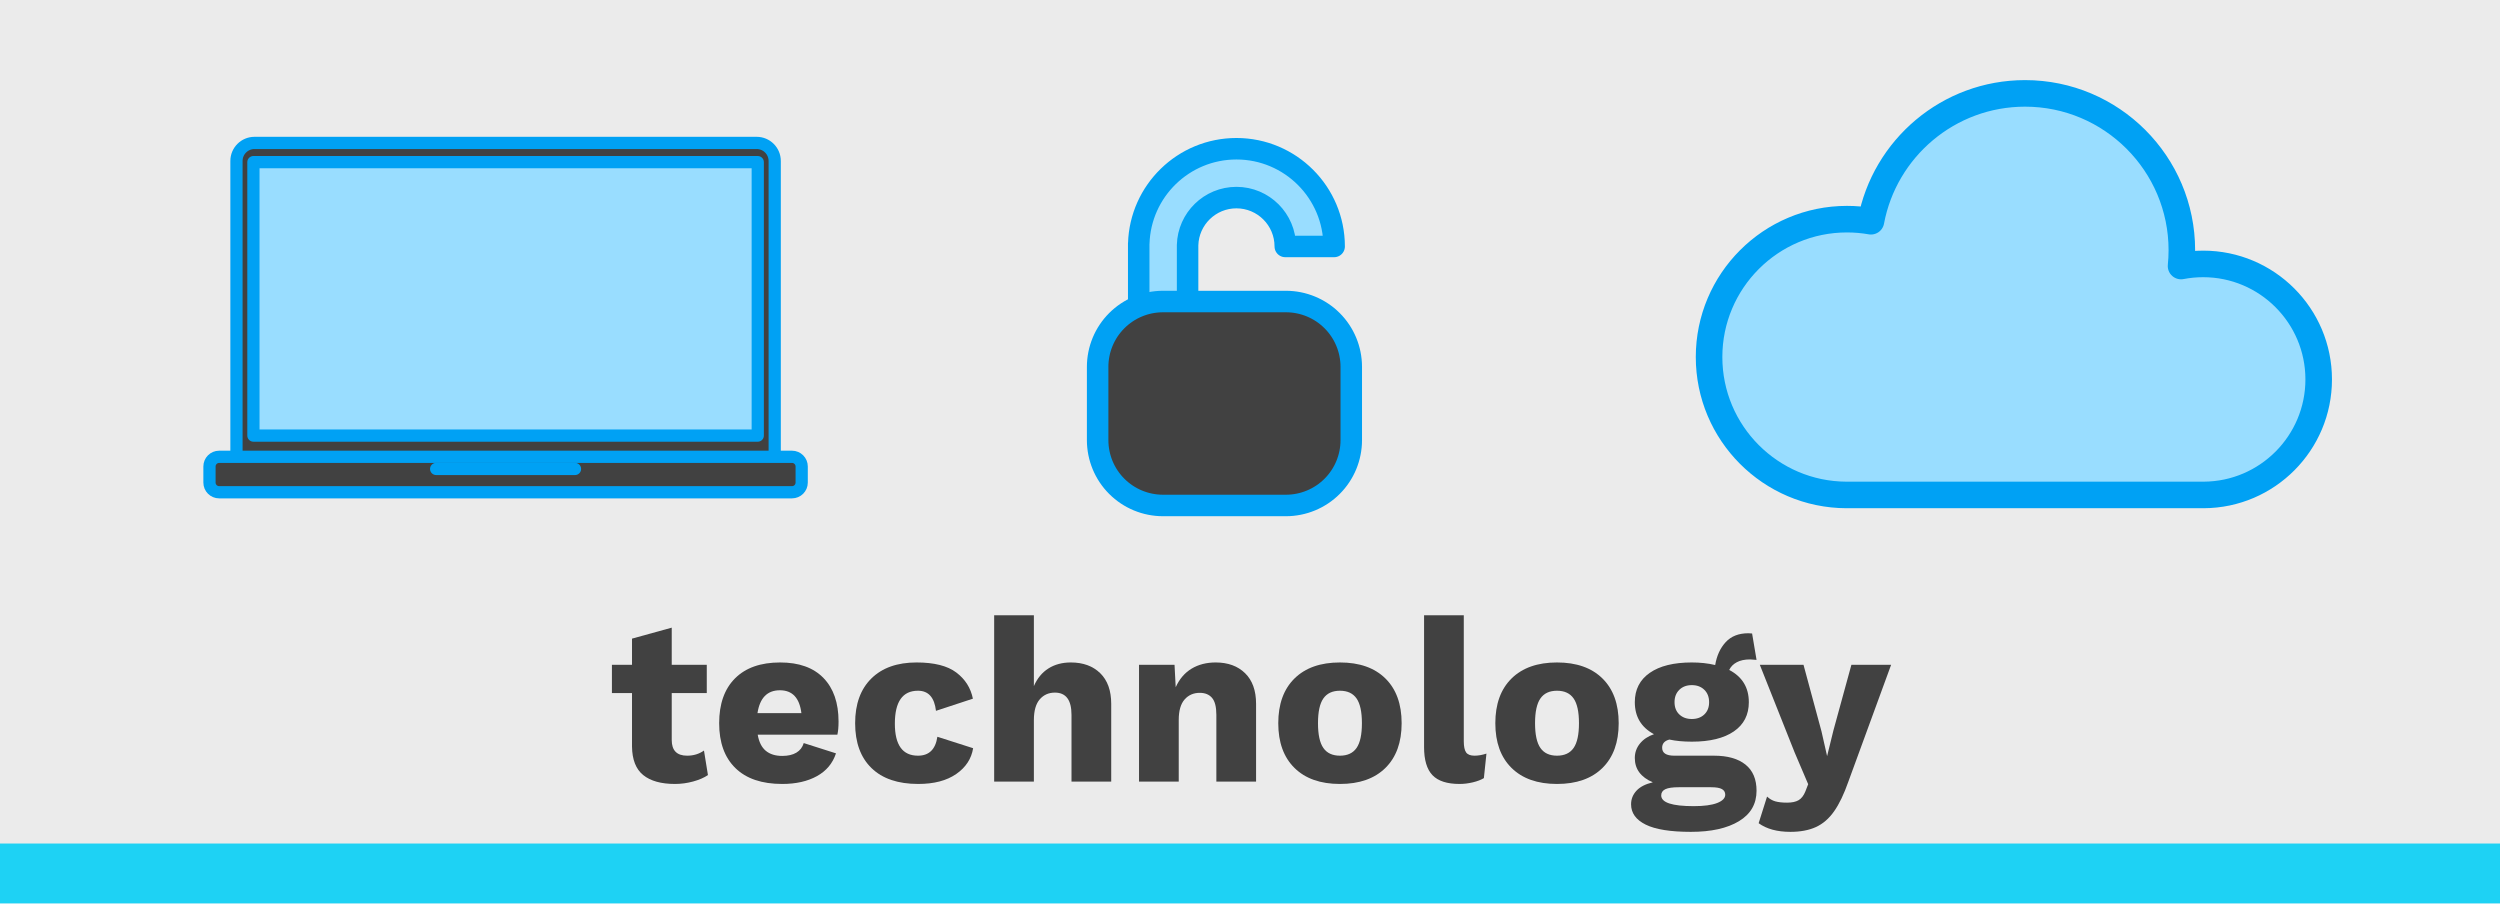
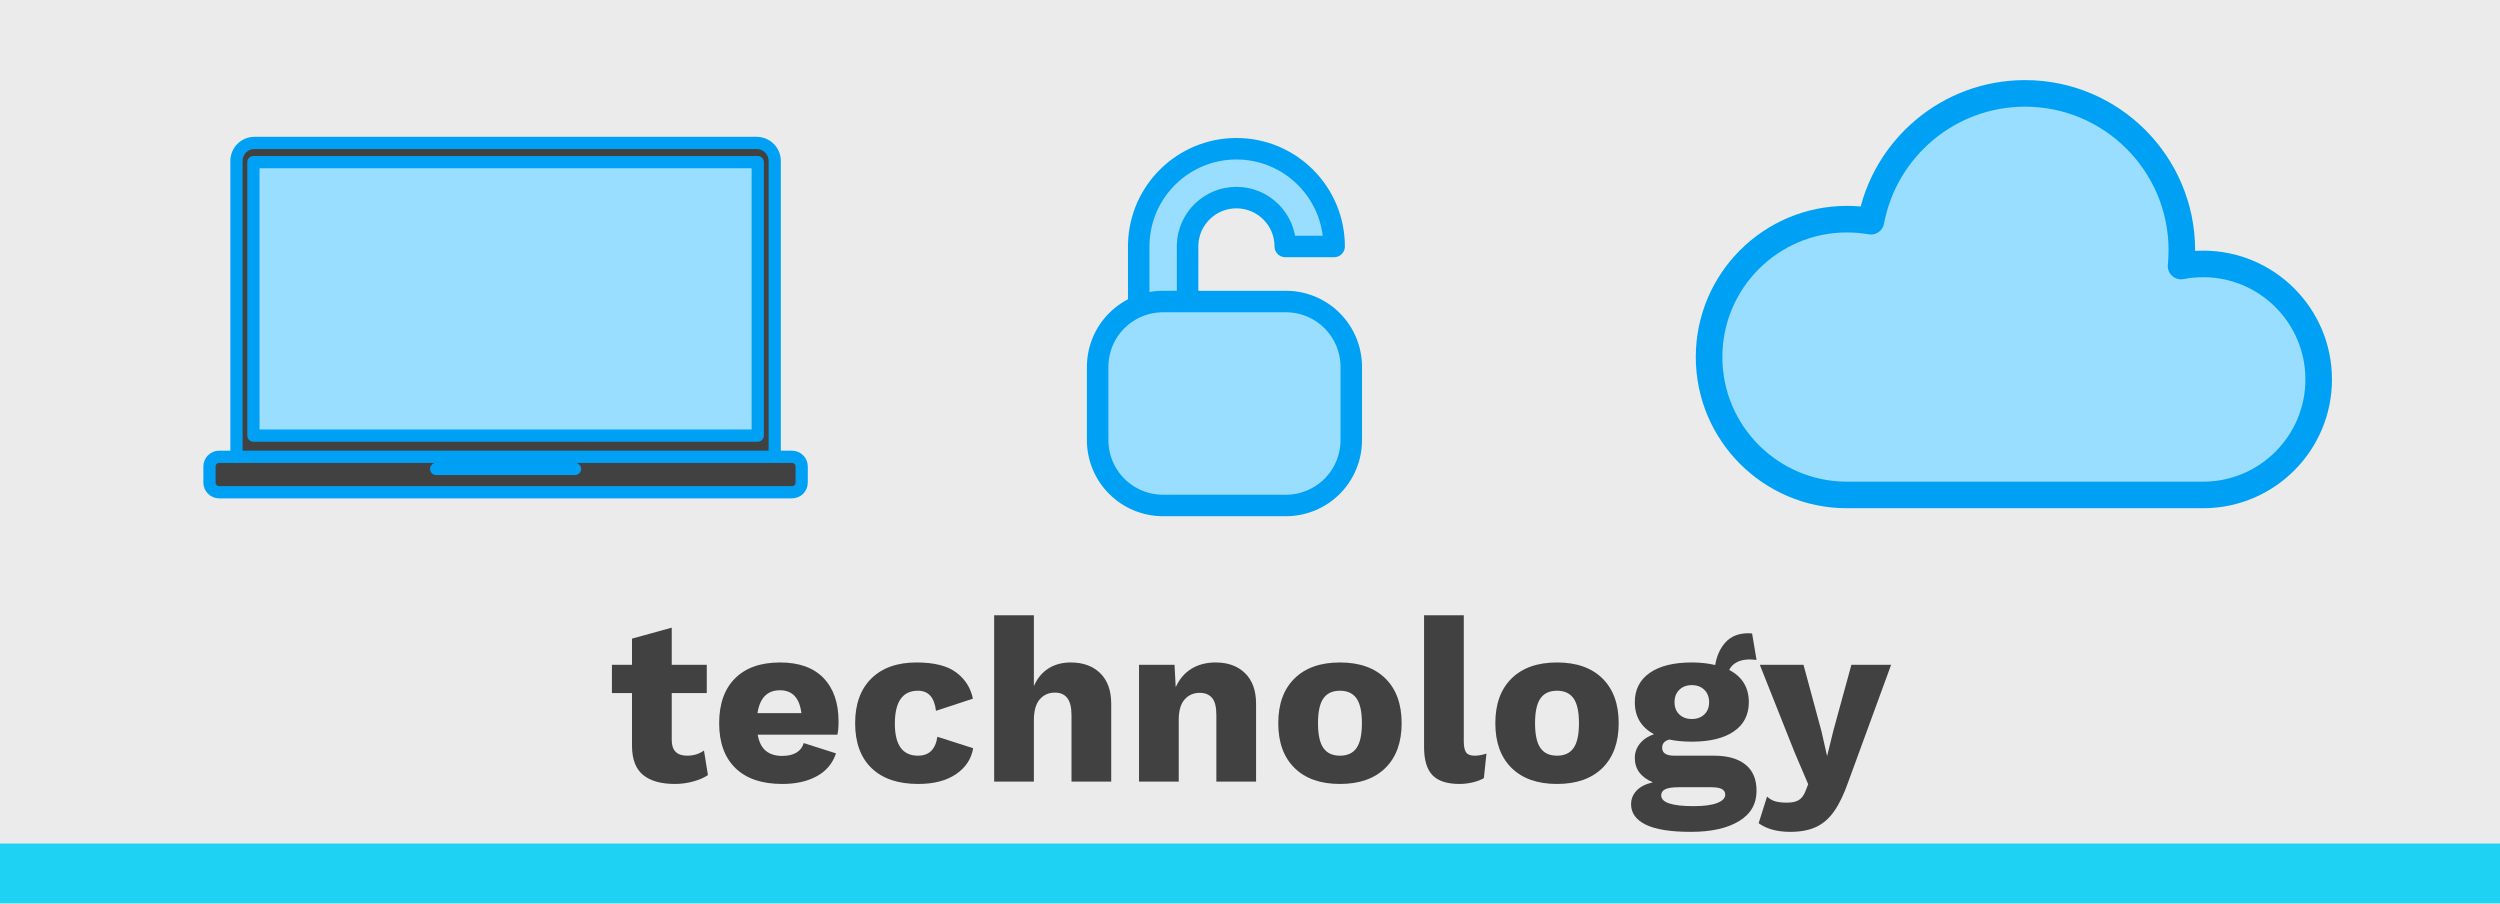
<svg xmlns="http://www.w3.org/2000/svg" width="100%" height="100%" viewBox="0 0 321 116" version="1.1" xml:space="preserve" style="fill-rule:evenodd;clip-rule:evenodd;stroke-linecap:round;stroke-linejoin:round;stroke-miterlimit:1.5;">
  <rect id="format" x="0" y="0" width="321" height="116" style="fill:none;" />
  <clipPath id="_clip1">
    <rect x="0" y="0" width="321" height="116" />
  </clipPath>
  <g clip-path="url(#_clip1)">
    <rect x="0" y="0" width="321" height="116" style="fill:#ebebeb;" />
    <g id="Laptop">
-       <path d="M99.472,20.67C99.472,19.389 98.434,18.351 97.153,18.351C86.607,18.351 43.227,18.351 32.68,18.351C31.4,18.351 30.362,19.389 30.362,20.67C30.362,28.161 30.362,51.662 30.362,59.153C30.362,60.434 31.4,61.472 32.68,61.472C43.227,61.472 86.607,61.472 97.153,61.472C98.434,61.472 99.472,60.434 99.472,59.153C99.472,51.662 99.472,28.161 99.472,20.67Z" style="fill:#414141;stroke:#00a1f4;stroke-width:1.57px;" />
+       <path d="M99.472,20.67c0,-1.281 -1.038,-2.319 -2.319,-2.319c-10.546,0 -53.926,0 -64.473,0c-1.28,0 -2.318,1.038 -2.318,2.319c0,7.491 0,30.992 0,38.483c0,1.281 1.038,2.319 2.318,2.319c10.547,0 53.927,0 64.473,0c1.281,0 2.319,-1.038 2.319,-2.319c0,-7.491 0,-30.992 0,-38.483Z" style="fill:#414141;stroke:#00a1f4;stroke-width:1.57px;" />
      <rect x="32.539" y="20.817" width="64.756" height="35.113" style="fill:#9df;stroke:#00a1f4;stroke-width:1.57px;" />
-       <path d="M102.936,59.895C102.936,59.209 102.38,58.653 101.694,58.653C92.663,58.653 37.171,58.653 28.139,58.653C27.453,58.653 26.897,59.209 26.897,59.895C26.897,60.538 26.897,61.321 26.897,61.964C26.897,62.65 27.453,63.206 28.139,63.206C37.171,63.206 92.663,63.206 101.694,63.206C102.38,63.206 102.936,62.65 102.936,61.964C102.936,61.321 102.936,60.538 102.936,59.895Z" style="fill:#414141;stroke:#00a1f4;stroke-width:1.57px;" />
-       <path d="M56.003,60.212L73.83,60.212" style="fill:#9df;stroke:#00a1f4;stroke-width:1.57px;" />
+       <path d="M102.936,59.895c0,-0.686 -0.556,-1.242 -1.242,-1.242c-9.031,0 -64.523,0 -73.555,0c-0.686,0 -1.242,0.556 -1.242,1.242c0,0.643 0,1.426 0,2.069c0,0.686 0.556,1.242 1.242,1.242c9.032,0 64.524,0 73.555,0c0.686,0 1.242,-0.556 1.242,-1.242c0,-0.643 0,-1.426 0,-2.069Z" style="fill:#414141;stroke:#00a1f4;stroke-width:1.57px;" />
+       <path d="M56.003,60.212l17.827,0" style="fill:#9df;stroke:#00a1f4;stroke-width:1.57px;" />
    </g>
-     <path id="Cloud" d="M237.092,63.552C227.346,63.521 219.444,55.599 219.444,45.846C219.444,36.074 227.377,28.14 237.149,28.14C238.2,28.14 239.23,28.232 240.23,28.408C241.975,19.069 250.177,11.991 260.018,11.991C271.129,11.991 280.149,21.012 280.149,32.122C280.149,32.81 280.114,33.489 280.047,34.159C280.966,33.98 281.916,33.887 282.887,33.887C291.073,33.887 297.72,40.533 297.72,48.719C297.72,56.873 291.125,63.5 282.983,63.551L282.887,63.552L237.149,63.552L237.092,63.552Z" style="fill:#9df;stroke:#00a1f4;stroke-width:3.41px;" />
+     <path id="Cloud" d="M237.092,63.552c-9.746,-0.031 -17.648,-7.953 -17.648,-17.706c0,-9.772 7.933,-17.706 17.705,-17.706c1.051,0 2.081,0.092 3.081,0.268c1.745,-9.339 9.947,-16.417 19.788,-16.417c11.111,0 20.131,9.021 20.131,20.131c0,0.688 -0.035,1.367 -0.102,2.037c0.919,-0.179 1.869,-0.272 2.84,-0.272c8.186,0 14.833,6.646 14.833,14.832c0,8.154 -6.595,14.781 -14.737,14.832l-0.096,0.001l-45.738,0l-0.057,0Z" style="fill:#9df;stroke:#00a1f4;stroke-width:3.41px;" />
    <rect x="-21.221" y="108.309" width="387.574" height="13.191" style="fill:#1ed2f4;" />
-     <path d="M90.9,99.52C90.4,99.86 89.765,100.135 88.995,100.345C88.225,100.555 87.45,100.66 86.67,100.66C84.89,100.66 83.53,100.28 82.59,99.52C81.65,98.76 81.17,97.54 81.15,95.86L81.15,88.99L78.57,88.99L78.57,85.36L81.15,85.36L81.15,82L86.25,80.59L86.25,85.36L90.75,85.36L90.75,88.99L86.25,88.99L86.25,95.02C86.25,96.36 86.91,97.03 88.23,97.03C89.05,97.03 89.77,96.81 90.39,96.37L90.9,99.52Z" style="fill:#414141;fill-rule:nonzero;" />
-     <path d="M107.52,94.33L97.29,94.33C97.45,95.27 97.795,95.96 98.325,96.4C98.855,96.84 99.56,97.06 100.44,97.06C101.18,97.06 101.785,96.92 102.255,96.64C102.725,96.36 103.04,95.95 103.2,95.41L107.34,96.73C106.92,98.01 106.105,98.985 104.895,99.655C103.685,100.325 102.2,100.66 100.44,100.66C97.82,100.66 95.815,99.98 94.425,98.62C93.035,97.26 92.34,95.34 92.34,92.86C92.34,90.38 93.02,88.46 94.38,87.1C95.74,85.74 97.67,85.06 100.17,85.06C102.59,85.06 104.445,85.725 105.735,87.055C107.025,88.385 107.67,90.25 107.67,92.65C107.67,93.33 107.62,93.89 107.52,94.33ZM97.26,91.57L102.9,91.57C102.66,89.61 101.74,88.63 100.14,88.63C98.52,88.63 97.56,89.61 97.26,91.57Z" style="fill:#414141;fill-rule:nonzero;" />
-     <path d="M122.79,86.35C123.93,87.21 124.64,88.33 124.92,89.71L120.18,91.27C119.98,89.55 119.21,88.69 117.87,88.69C115.89,88.69 114.9,90.1 114.9,92.92C114.9,95.66 115.89,97.03 117.87,97.03C119.29,97.03 120.12,96.22 120.36,94.6L124.95,96.07C124.73,97.43 124.005,98.535 122.775,99.385C121.545,100.235 119.92,100.66 117.9,100.66C115.3,100.66 113.3,99.98 111.9,98.62C110.5,97.26 109.8,95.34 109.8,92.86C109.8,90.4 110.495,88.485 111.885,87.115C113.275,85.745 115.21,85.06 117.69,85.06C119.95,85.06 121.65,85.49 122.79,86.35Z" style="fill:#414141;fill-rule:nonzero;" />
-     <path d="M141.27,86.44C142.21,87.36 142.68,88.67 142.68,90.37L142.68,100.36L137.58,100.36L137.58,91.78C137.58,89.88 136.87,88.93 135.45,88.93C134.65,88.93 134,89.22 133.5,89.8C133,90.38 132.75,91.27 132.75,92.47L132.75,100.36L127.65,100.36L127.65,79L132.75,79L132.75,88.09C133.19,87.09 133.815,86.335 134.625,85.825C135.435,85.315 136.39,85.06 137.49,85.06C139.07,85.06 140.33,85.52 141.27,86.44Z" style="fill:#414141;fill-rule:nonzero;" />
-     <path d="M159.87,86.44C160.81,87.36 161.28,88.67 161.28,90.37L161.28,100.36L156.18,100.36L156.18,91.78C156.18,90.76 155.995,90.035 155.625,89.605C155.255,89.175 154.73,88.96 154.05,88.96C153.25,88.96 152.6,89.245 152.1,89.815C151.6,90.385 151.35,91.26 151.35,92.44L151.35,100.36L146.25,100.36L146.25,85.36L150.81,85.36L150.96,88.24C151.44,87.18 152.12,86.385 153,85.855C153.88,85.325 154.91,85.06 156.09,85.06C157.67,85.06 158.93,85.52 159.87,86.44Z" style="fill:#414141;fill-rule:nonzero;" />
-     <path d="M177.885,87.115C179.275,88.485 179.97,90.4 179.97,92.86C179.97,95.32 179.275,97.235 177.885,98.605C176.495,99.975 174.55,100.66 172.05,100.66C169.55,100.66 167.605,99.975 166.215,98.605C164.825,97.235 164.13,95.32 164.13,92.86C164.13,90.4 164.825,88.485 166.215,87.115C167.605,85.745 169.55,85.06 172.05,85.06C174.55,85.06 176.495,85.745 177.885,87.115ZM169.92,89.68C169.46,90.34 169.23,91.4 169.23,92.86C169.23,94.32 169.46,95.38 169.92,96.04C170.38,96.7 171.09,97.03 172.05,97.03C173.01,97.03 173.72,96.7 174.18,96.04C174.64,95.38 174.87,94.32 174.87,92.86C174.87,91.4 174.64,90.34 174.18,89.68C173.72,89.02 173.01,88.69 172.05,88.69C171.09,88.69 170.38,89.02 169.92,89.68Z" style="fill:#414141;fill-rule:nonzero;" />
-     <path d="M187.95,95.17C187.95,95.85 188.05,96.33 188.25,96.61C188.45,96.89 188.81,97.03 189.33,97.03C189.81,97.03 190.32,96.94 190.86,96.76L190.53,99.91C190.17,100.13 189.7,100.31 189.12,100.45C188.54,100.59 187.97,100.66 187.41,100.66C185.81,100.66 184.65,100.285 183.93,99.535C183.21,98.785 182.85,97.58 182.85,95.92L182.85,79L187.95,79L187.95,95.17Z" style="fill:#414141;fill-rule:nonzero;" />
-     <path d="M205.755,87.115C207.145,88.485 207.84,90.4 207.84,92.86C207.84,95.32 207.145,97.235 205.755,98.605C204.365,99.975 202.42,100.66 199.92,100.66C197.42,100.66 195.475,99.975 194.085,98.605C192.695,97.235 192,95.32 192,92.86C192,90.4 192.695,88.485 194.085,87.115C195.475,85.745 197.42,85.06 199.92,85.06C202.42,85.06 204.365,85.745 205.755,87.115ZM197.79,89.68C197.33,90.34 197.1,91.4 197.1,92.86C197.1,94.32 197.33,95.38 197.79,96.04C198.25,96.7 198.96,97.03 199.92,97.03C200.88,97.03 201.59,96.7 202.05,96.04C202.51,95.38 202.74,94.32 202.74,92.86C202.74,91.4 202.51,90.34 202.05,89.68C201.59,89.02 200.88,88.69 199.92,88.69C198.96,88.69 198.25,89.02 197.79,89.68Z" style="fill:#414141;fill-rule:nonzero;" />
-     <path d="M224.115,98.17C225.065,98.93 225.54,100.05 225.54,101.53C225.54,103.23 224.785,104.535 223.275,105.445C221.765,106.355 219.71,106.81 217.11,106.81C214.49,106.81 212.555,106.5 211.305,105.88C210.055,105.26 209.43,104.39 209.43,103.27C209.43,102.61 209.66,102.03 210.12,101.53C210.58,101.03 211.28,100.67 212.22,100.45C210.68,99.79 209.91,98.75 209.91,97.33C209.91,96.63 210.13,96.01 210.57,95.47C211.01,94.93 211.61,94.53 212.37,94.27C210.73,93.39 209.91,92.02 209.91,90.16C209.91,88.54 210.55,87.285 211.83,86.395C213.11,85.505 214.91,85.06 217.23,85.06C218.31,85.06 219.31,85.17 220.23,85.39C220.43,84.19 220.88,83.21 221.58,82.45C222.28,81.69 223.25,81.31 224.49,81.31L224.97,81.34L225.54,84.73C225.14,84.69 224.86,84.67 224.7,84.67C224.02,84.67 223.455,84.79 223.005,85.03C222.555,85.27 222.23,85.6 222.03,86.02C223.71,86.9 224.55,88.28 224.55,90.16C224.55,91.78 223.91,93.03 222.63,93.91C221.35,94.79 219.55,95.23 217.23,95.23C216.15,95.23 215.19,95.14 214.35,94.96C213.73,95.12 213.42,95.47 213.42,96.01C213.42,96.69 213.94,97.03 214.98,97.03L220.08,97.03C221.82,97.03 223.165,97.41 224.115,98.17ZM215.625,88.57C215.215,88.97 215.01,89.5 215.01,90.16C215.01,90.82 215.215,91.345 215.625,91.735C216.035,92.125 216.57,92.32 217.23,92.32C217.89,92.32 218.425,92.125 218.835,91.735C219.245,91.345 219.45,90.82 219.45,90.16C219.45,89.5 219.245,88.97 218.835,88.57C218.425,88.17 217.89,87.97 217.23,87.97C216.57,87.97 216.035,88.17 215.625,88.57ZM220.485,103.105C221.175,102.835 221.52,102.48 221.52,102.04C221.52,101.72 221.38,101.48 221.1,101.32C220.82,101.16 220.35,101.08 219.69,101.08L215.58,101.08C214.76,101.08 214.175,101.165 213.825,101.335C213.475,101.505 213.3,101.77 213.3,102.13C213.3,103.05 214.69,103.51 217.47,103.51C218.79,103.51 219.795,103.375 220.485,103.105Z" style="fill:#414141;fill-rule:nonzero;" />
-     <path d="M237.33,100.36C236.77,101.96 236.16,103.23 235.5,104.17C234.84,105.11 234.06,105.785 233.16,106.195C232.26,106.605 231.17,106.81 229.89,106.81C228.19,106.81 226.83,106.44 225.81,105.7L226.89,102.28C227.21,102.58 227.565,102.785 227.955,102.895C228.345,103.005 228.85,103.06 229.47,103.06C230.09,103.06 230.58,102.955 230.94,102.745C231.3,102.535 231.59,102.16 231.81,101.62L232.17,100.69L230.43,96.61L225.96,85.36L231.57,85.36L233.88,93.91L234.6,97.09L235.41,93.79L237.72,85.36L242.82,85.36L237.33,100.36Z" style="fill:#414141;fill-rule:nonzero;" />
+     <path d="M90.9,99.52c-0.5,0.34 -1.135,0.615 -1.905,0.825c-0.77,0.21 -1.545,0.315 -2.325,0.315c-1.78,0 -3.14,-0.38 -4.08,-1.14c-0.94,-0.76 -1.42,-1.98 -1.44,-3.66l0,-6.87l-2.58,0l0,-3.63l2.58,0l0,-3.36l5.1,-1.41l0,4.77l4.5,0l0,3.63l-4.5,0l0,6.03c0,1.34 0.66,2.01 1.98,2.01c0.82,0 1.54,-0.22 2.16,-0.66l0.51,3.15Z" style="fill:#414141;fill-rule:nonzero;" />
+     <path d="M107.52,94.33l-10.23,0c0.16,0.94 0.505,1.63 1.035,2.07c0.53,0.44 1.235,0.66 2.115,0.66c0.74,0 1.345,-0.14 1.815,-0.42c0.47,-0.28 0.785,-0.69 0.945,-1.23l4.14,1.32c-0.42,1.28 -1.235,2.255 -2.445,2.925c-1.21,0.67 -2.695,1.005 -4.455,1.005c-2.62,0 -4.625,-0.68 -6.015,-2.04c-1.39,-1.36 -2.085,-3.28 -2.085,-5.76c0,-2.48 0.68,-4.4 2.04,-5.76c1.36,-1.36 3.29,-2.04 5.79,-2.04c2.42,0 4.275,0.665 5.565,1.995c1.29,1.33 1.935,3.195 1.935,5.595c0,0.68 -0.05,1.24 -0.15,1.68Zm-10.26,-2.76l5.64,0c-0.24,-1.96 -1.16,-2.94 -2.76,-2.94c-1.62,0 -2.58,0.98 -2.88,2.94Z" style="fill:#414141;fill-rule:nonzero;" />
+     <path d="M122.79,86.35c1.14,0.86 1.85,1.98 2.13,3.36l-4.74,1.56c-0.2,-1.72 -0.97,-2.58 -2.31,-2.58c-1.98,0 -2.97,1.41 -2.97,4.23c0,2.74 0.99,4.11 2.97,4.11c1.42,0 2.25,-0.81 2.49,-2.43l4.59,1.47c-0.22,1.36 -0.945,2.465 -2.175,3.315c-1.23,0.85 -2.855,1.275 -4.875,1.275c-2.6,0 -4.6,-0.68 -6,-2.04c-1.4,-1.36 -2.1,-3.28 -2.1,-5.76c0,-2.46 0.695,-4.375 2.085,-5.745c1.39,-1.37 3.325,-2.055 5.805,-2.055c2.26,0 3.96,0.43 5.1,1.29Z" style="fill:#414141;fill-rule:nonzero;" />
+     <path d="M141.27,86.44c0.94,0.92 1.41,2.23 1.41,3.93l0,9.99l-5.1,0l0,-8.58c0,-1.9 -0.71,-2.85 -2.13,-2.85c-0.8,0 -1.45,0.29 -1.95,0.87c-0.5,0.58 -0.75,1.47 -0.75,2.67l0,7.89l-5.1,0l0,-21.36l5.1,0l0,9.09c0.44,-1 1.065,-1.755 1.875,-2.265c0.81,-0.51 1.765,-0.765 2.865,-0.765c1.58,0 2.84,0.46 3.78,1.38Z" style="fill:#414141;fill-rule:nonzero;" />
+     <path d="M159.87,86.44c0.94,0.92 1.41,2.23 1.41,3.93l0,9.99l-5.1,0l0,-8.58c0,-1.02 -0.185,-1.745 -0.555,-2.175c-0.37,-0.43 -0.895,-0.645 -1.575,-0.645c-0.8,0 -1.45,0.285 -1.95,0.855c-0.5,0.57 -0.75,1.445 -0.75,2.625l0,7.92l-5.1,0l0,-15l4.56,0l0.15,2.88c0.48,-1.06 1.16,-1.855 2.04,-2.385c0.88,-0.53 1.91,-0.795 3.09,-0.795c1.58,0 2.84,0.46 3.78,1.38Z" style="fill:#414141;fill-rule:nonzero;" />
+     <path d="M177.885,87.115c1.39,1.37 2.085,3.285 2.085,5.745c0,2.46 -0.695,4.375 -2.085,5.745c-1.39,1.37 -3.335,2.055 -5.835,2.055c-2.5,0 -4.445,-0.685 -5.835,-2.055c-1.39,-1.37 -2.085,-3.285 -2.085,-5.745c0,-2.46 0.695,-4.375 2.085,-5.745c1.39,-1.37 3.335,-2.055 5.835,-2.055c2.5,0 4.445,0.685 5.835,2.055Zm-7.965,2.565c-0.46,0.66 -0.69,1.72 -0.69,3.18c0,1.46 0.23,2.52 0.69,3.18c0.46,0.66 1.17,0.99 2.13,0.99c0.96,0 1.67,-0.33 2.13,-0.99c0.46,-0.66 0.69,-1.72 0.69,-3.18c0,-1.46 -0.23,-2.52 -0.69,-3.18c-0.46,-0.66 -1.17,-0.99 -2.13,-0.99c-0.96,0 -1.67,0.33 -2.13,0.99Z" style="fill:#414141;fill-rule:nonzero;" />
+     <path d="M187.95,95.17c0,0.68 0.1,1.16 0.3,1.44c0.2,0.28 0.56,0.42 1.08,0.42c0.48,0 0.99,-0.09 1.53,-0.27l-0.33,3.15c-0.36,0.22 -0.83,0.4 -1.41,0.54c-0.58,0.14 -1.15,0.21 -1.71,0.21c-1.6,0 -2.76,-0.375 -3.48,-1.125c-0.72,-0.75 -1.08,-1.955 -1.08,-3.615l0,-16.92l5.1,0l0,16.17Z" style="fill:#414141;fill-rule:nonzero;" />
+     <path d="M205.755,87.115c1.39,1.37 2.085,3.285 2.085,5.745c0,2.46 -0.695,4.375 -2.085,5.745c-1.39,1.37 -3.335,2.055 -5.835,2.055c-2.5,0 -4.445,-0.685 -5.835,-2.055c-1.39,-1.37 -2.085,-3.285 -2.085,-5.745c0,-2.46 0.695,-4.375 2.085,-5.745c1.39,-1.37 3.335,-2.055 5.835,-2.055c2.5,0 4.445,0.685 5.835,2.055Zm-7.965,2.565c-0.46,0.66 -0.69,1.72 -0.69,3.18c0,1.46 0.23,2.52 0.69,3.18c0.46,0.66 1.17,0.99 2.13,0.99c0.96,0 1.67,-0.33 2.13,-0.99c0.46,-0.66 0.69,-1.72 0.69,-3.18c0,-1.46 -0.23,-2.52 -0.69,-3.18c-0.46,-0.66 -1.17,-0.99 -2.13,-0.99c-0.96,0 -1.67,0.33 -2.13,0.99Z" style="fill:#414141;fill-rule:nonzero;" />
+     <path d="M224.115,98.17c0.95,0.76 1.425,1.88 1.425,3.36c0,1.7 -0.755,3.005 -2.265,3.915c-1.51,0.91 -3.565,1.365 -6.165,1.365c-2.62,0 -4.555,-0.31 -5.805,-0.93c-1.25,-0.62 -1.875,-1.49 -1.875,-2.61c0,-0.66 0.23,-1.24 0.69,-1.74c0.46,-0.5 1.16,-0.86 2.1,-1.08c-1.54,-0.66 -2.31,-1.7 -2.31,-3.12c0,-0.7 0.22,-1.32 0.66,-1.86c0.44,-0.54 1.04,-0.94 1.8,-1.2c-1.64,-0.88 -2.46,-2.25 -2.46,-4.11c0,-1.62 0.64,-2.875 1.92,-3.765c1.28,-0.89 3.08,-1.335 5.4,-1.335c1.08,0 2.08,0.11 3,0.33c0.2,-1.2 0.65,-2.18 1.35,-2.94c0.7,-0.76 1.67,-1.14 2.91,-1.14l0.48,0.03l0.57,3.39c-0.4,-0.04 -0.68,-0.06 -0.84,-0.06c-0.68,0 -1.245,0.12 -1.695,0.36c-0.45,0.24 -0.775,0.57 -0.975,0.99c1.68,0.88 2.52,2.26 2.52,4.14c0,1.62 -0.64,2.87 -1.92,3.75c-1.28,0.88 -3.08,1.32 -5.4,1.32c-1.08,0 -2.04,-0.09 -2.88,-0.27c-0.62,0.16 -0.93,0.51 -0.93,1.05c0,0.68 0.52,1.02 1.56,1.02l5.1,0c1.74,0 3.085,0.38 4.035,1.14Zm-8.49,-9.6c-0.41,0.4 -0.615,0.93 -0.615,1.59c0,0.66 0.205,1.185 0.615,1.575c0.41,0.39 0.945,0.585 1.605,0.585c0.66,0 1.195,-0.195 1.605,-0.585c0.41,-0.39 0.615,-0.915 0.615,-1.575c0,-0.66 -0.205,-1.19 -0.615,-1.59c-0.41,-0.4 -0.945,-0.6 -1.605,-0.6c-0.66,0 -1.195,0.2 -1.605,0.6Zm4.86,14.535c0.69,-0.27 1.035,-0.625 1.035,-1.065c0,-0.32 -0.14,-0.56 -0.42,-0.72c-0.28,-0.16 -0.75,-0.24 -1.41,-0.24l-4.11,0c-0.82,0 -1.405,0.085 -1.755,0.255c-0.35,0.17 -0.525,0.435 -0.525,0.795c0,0.92 1.39,1.38 4.17,1.38c1.32,0 2.325,-0.135 3.015,-0.405Z" style="fill:#414141;fill-rule:nonzero;" />
+     <path d="M237.33,100.36c-0.56,1.6 -1.17,2.87 -1.83,3.81c-0.66,0.94 -1.44,1.615 -2.34,2.025c-0.9,0.41 -1.99,0.615 -3.27,0.615c-1.7,0 -3.06,-0.37 -4.08,-1.11l1.08,-3.42c0.32,0.3 0.675,0.505 1.065,0.615c0.39,0.11 0.895,0.165 1.515,0.165c0.62,0 1.11,-0.105 1.47,-0.315c0.36,-0.21 0.65,-0.585 0.87,-1.125l0.36,-0.93l-1.74,-4.08l-4.47,-11.25l5.61,0l2.31,8.55l0.72,3.18l0.81,-3.3l2.31,-8.43l5.1,0l-5.49,15Z" style="fill:#414141;fill-rule:nonzero;" />
    <g>
-       <path d="M146.217,31.281C146.409,24.524 151.954,19.098 158.757,19.098C165.681,19.098 171.303,24.719 171.303,31.644L165.03,31.644C165.03,28.182 162.219,25.371 158.757,25.371C155.352,25.371 152.577,28.09 152.487,31.474L152.487,50.4L146.211,50.4L146.211,31.281L146.217,31.281Z" style="fill:#9df;stroke:#00a1f4;stroke-width:2.76px;" />
-       <path d="M173.503,47.105C173.503,44.88 172.619,42.746 171.046,41.173C169.473,39.6 167.339,38.716 165.114,38.716C160.263,38.716 154.177,38.716 149.326,38.716C147.101,38.716 144.968,39.6 143.394,41.173C141.821,42.746 140.937,44.88 140.937,47.105C140.937,50.114 140.937,53.505 140.937,56.514C140.937,58.738 141.821,60.872 143.394,62.445C144.968,64.018 147.101,64.902 149.326,64.902C154.177,64.902 160.263,64.902 165.114,64.902C167.339,64.902 169.473,64.018 171.046,62.445C172.619,60.872 173.503,58.738 173.503,56.514C173.503,53.505 173.503,50.114 173.503,47.105Z" style="fill:#414141;stroke:#00a1f4;stroke-width:2.76px;" />
+       <path d="M146.217,31.281c0.192,-6.757 5.737,-12.183 12.54,-12.183c6.924,0 12.546,5.621 12.546,12.546l-6.273,0c0,-3.462 -2.811,-6.273 -6.273,-6.273c-3.405,0 -6.18,2.719 -6.27,6.103l0,18.926l-6.276,0l0,-19.119l0.006,0Z" style="fill:#9df;stroke:#00a1f4;stroke-width:2.76px;" />
+       <path d="M173.503,47.105c0,-2.225 -0.884,-4.359 -2.457,-5.932c-1.573,-1.573 -3.707,-2.457 -5.932,-2.457c-4.851,0 -10.937,0 -15.788,0c-2.225,0 -4.358,0.884 -5.932,2.457c-1.573,1.573 -2.457,3.707 -2.457,5.932c0,3.009 0,6.4 0,9.409c0,2.224 0.884,4.358 2.457,5.931c1.574,1.573 3.707,2.457 5.932,2.457c4.851,0 10.937,0 15.788,0c2.225,0 4.359,-0.884 5.932,-2.457c1.573,-1.573 2.457,-3.707 2.457,-5.931c0,-3.009 0,-6.4 0,-9.409Z" style="fill:#9df;stroke:#00a1f4;stroke-width:2.76px;" />
    </g>
  </g>
</svg>
